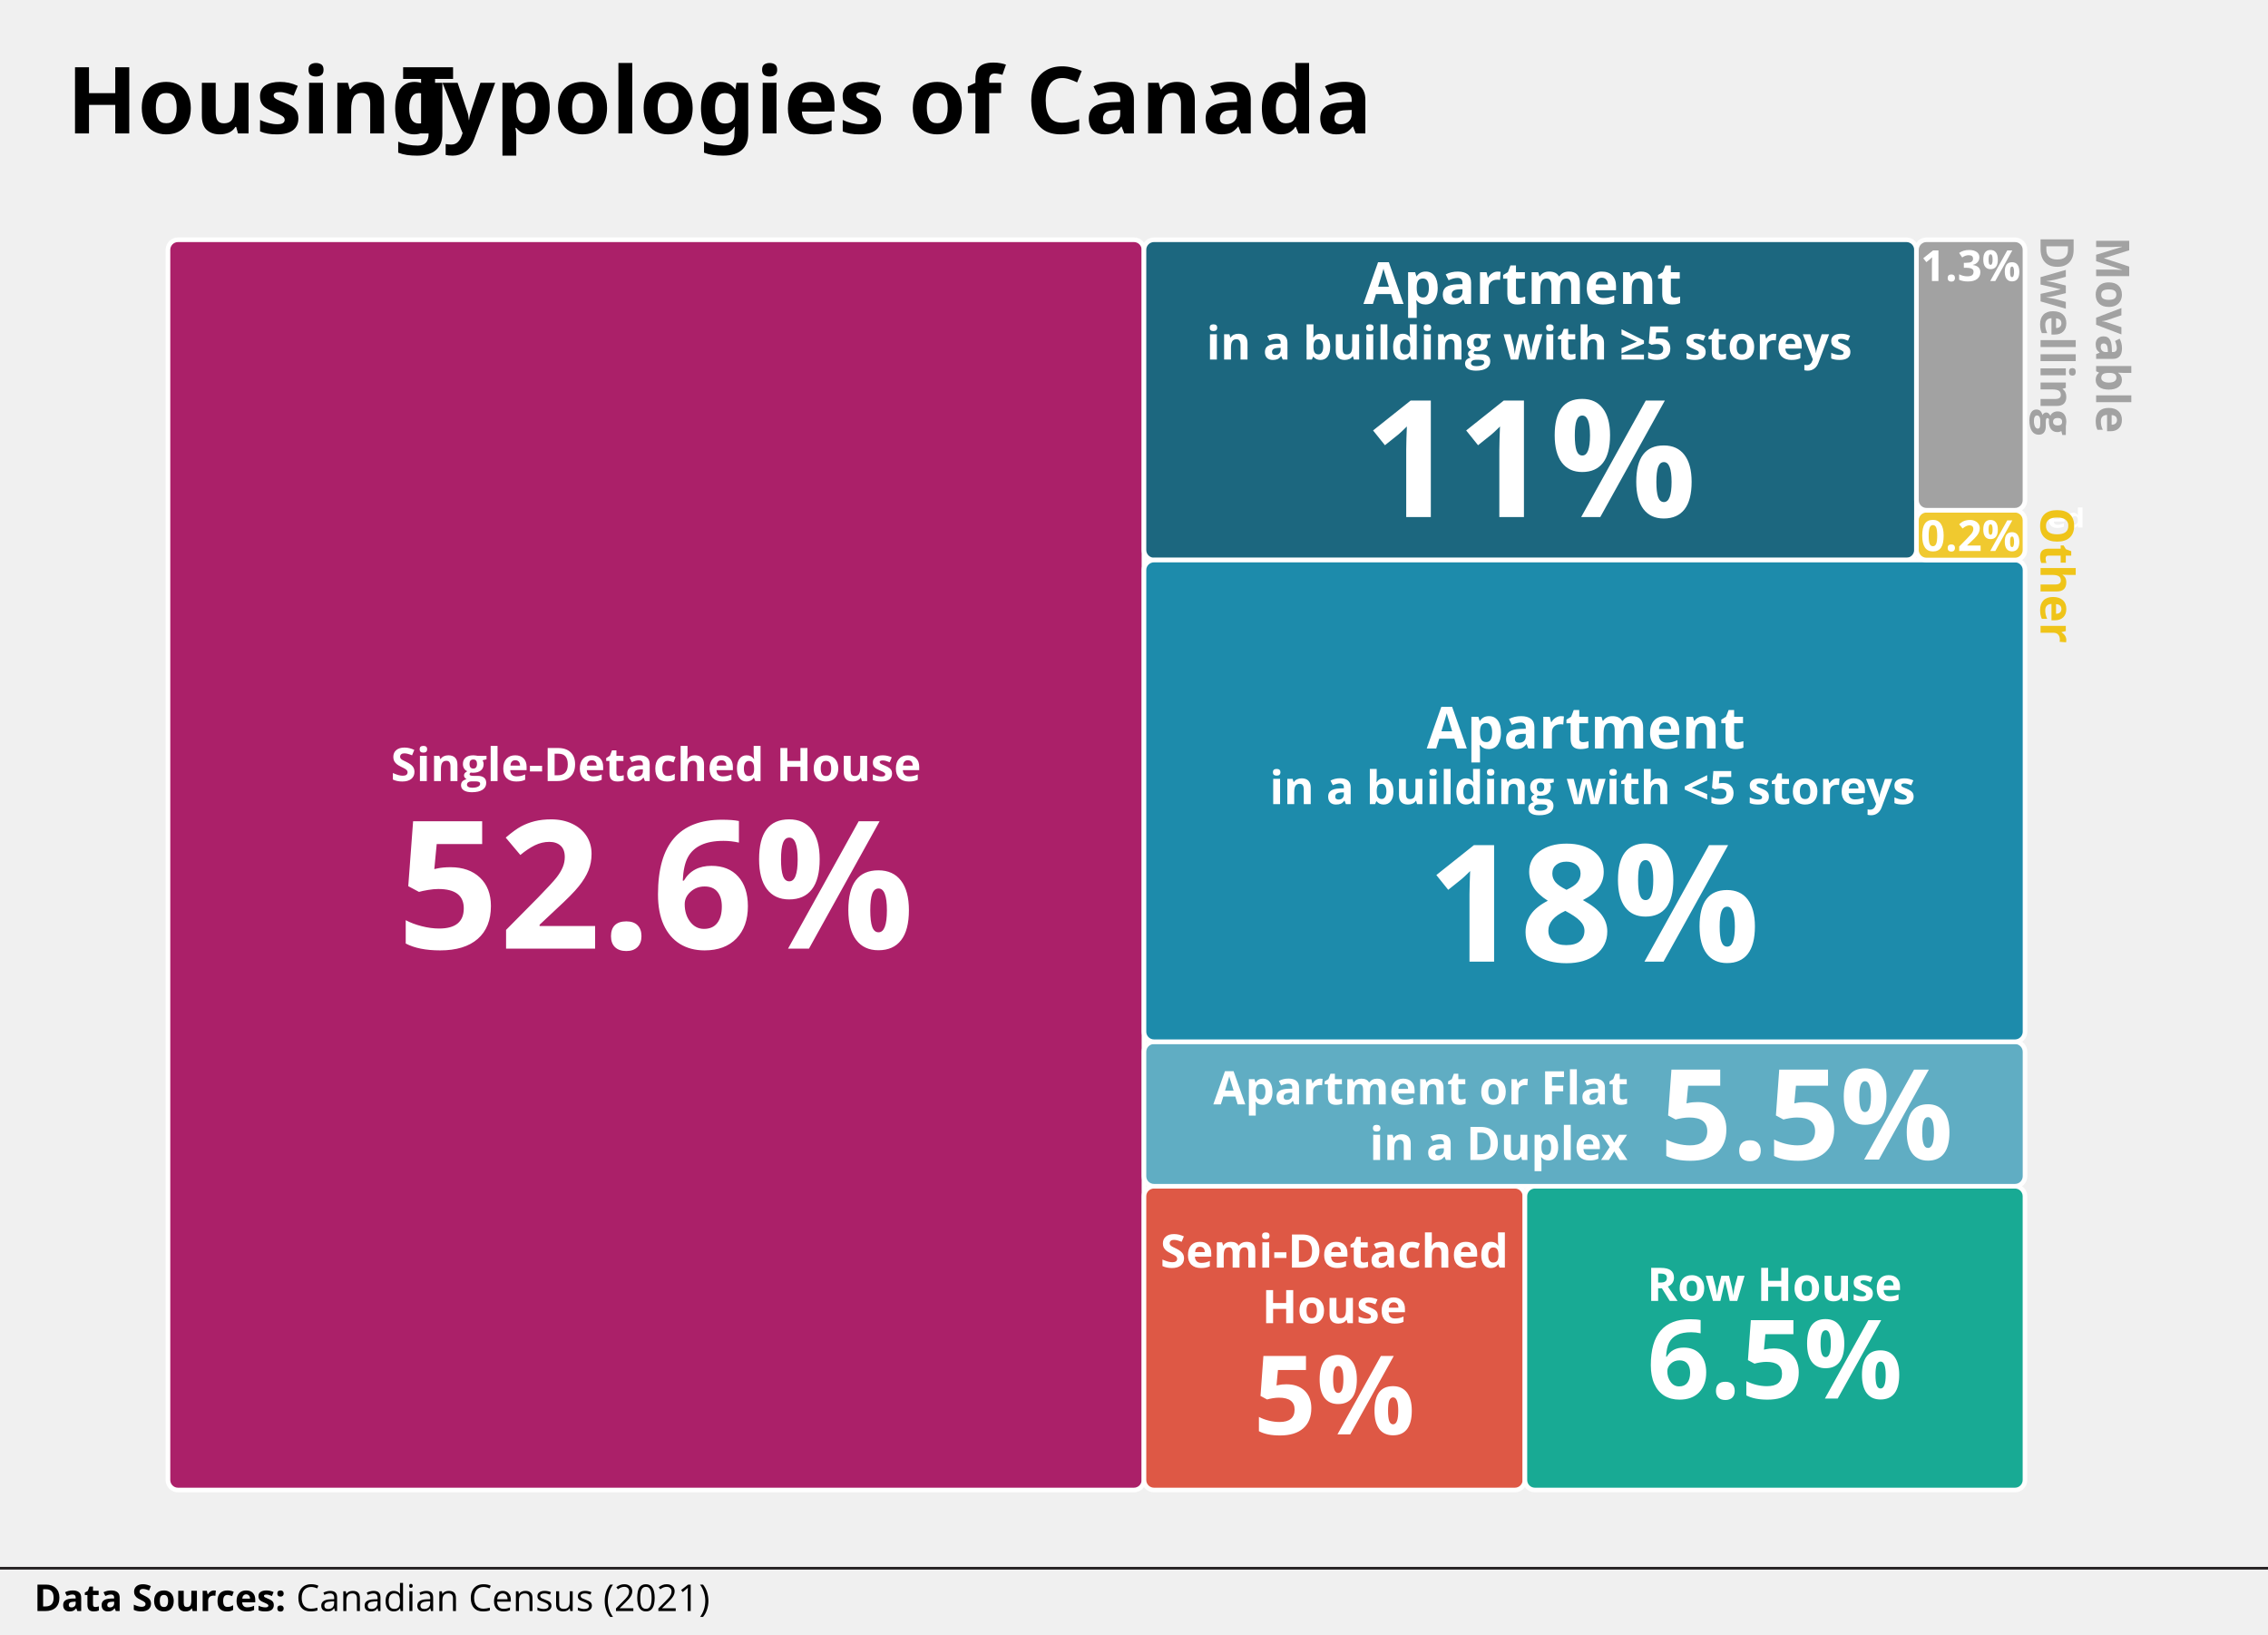
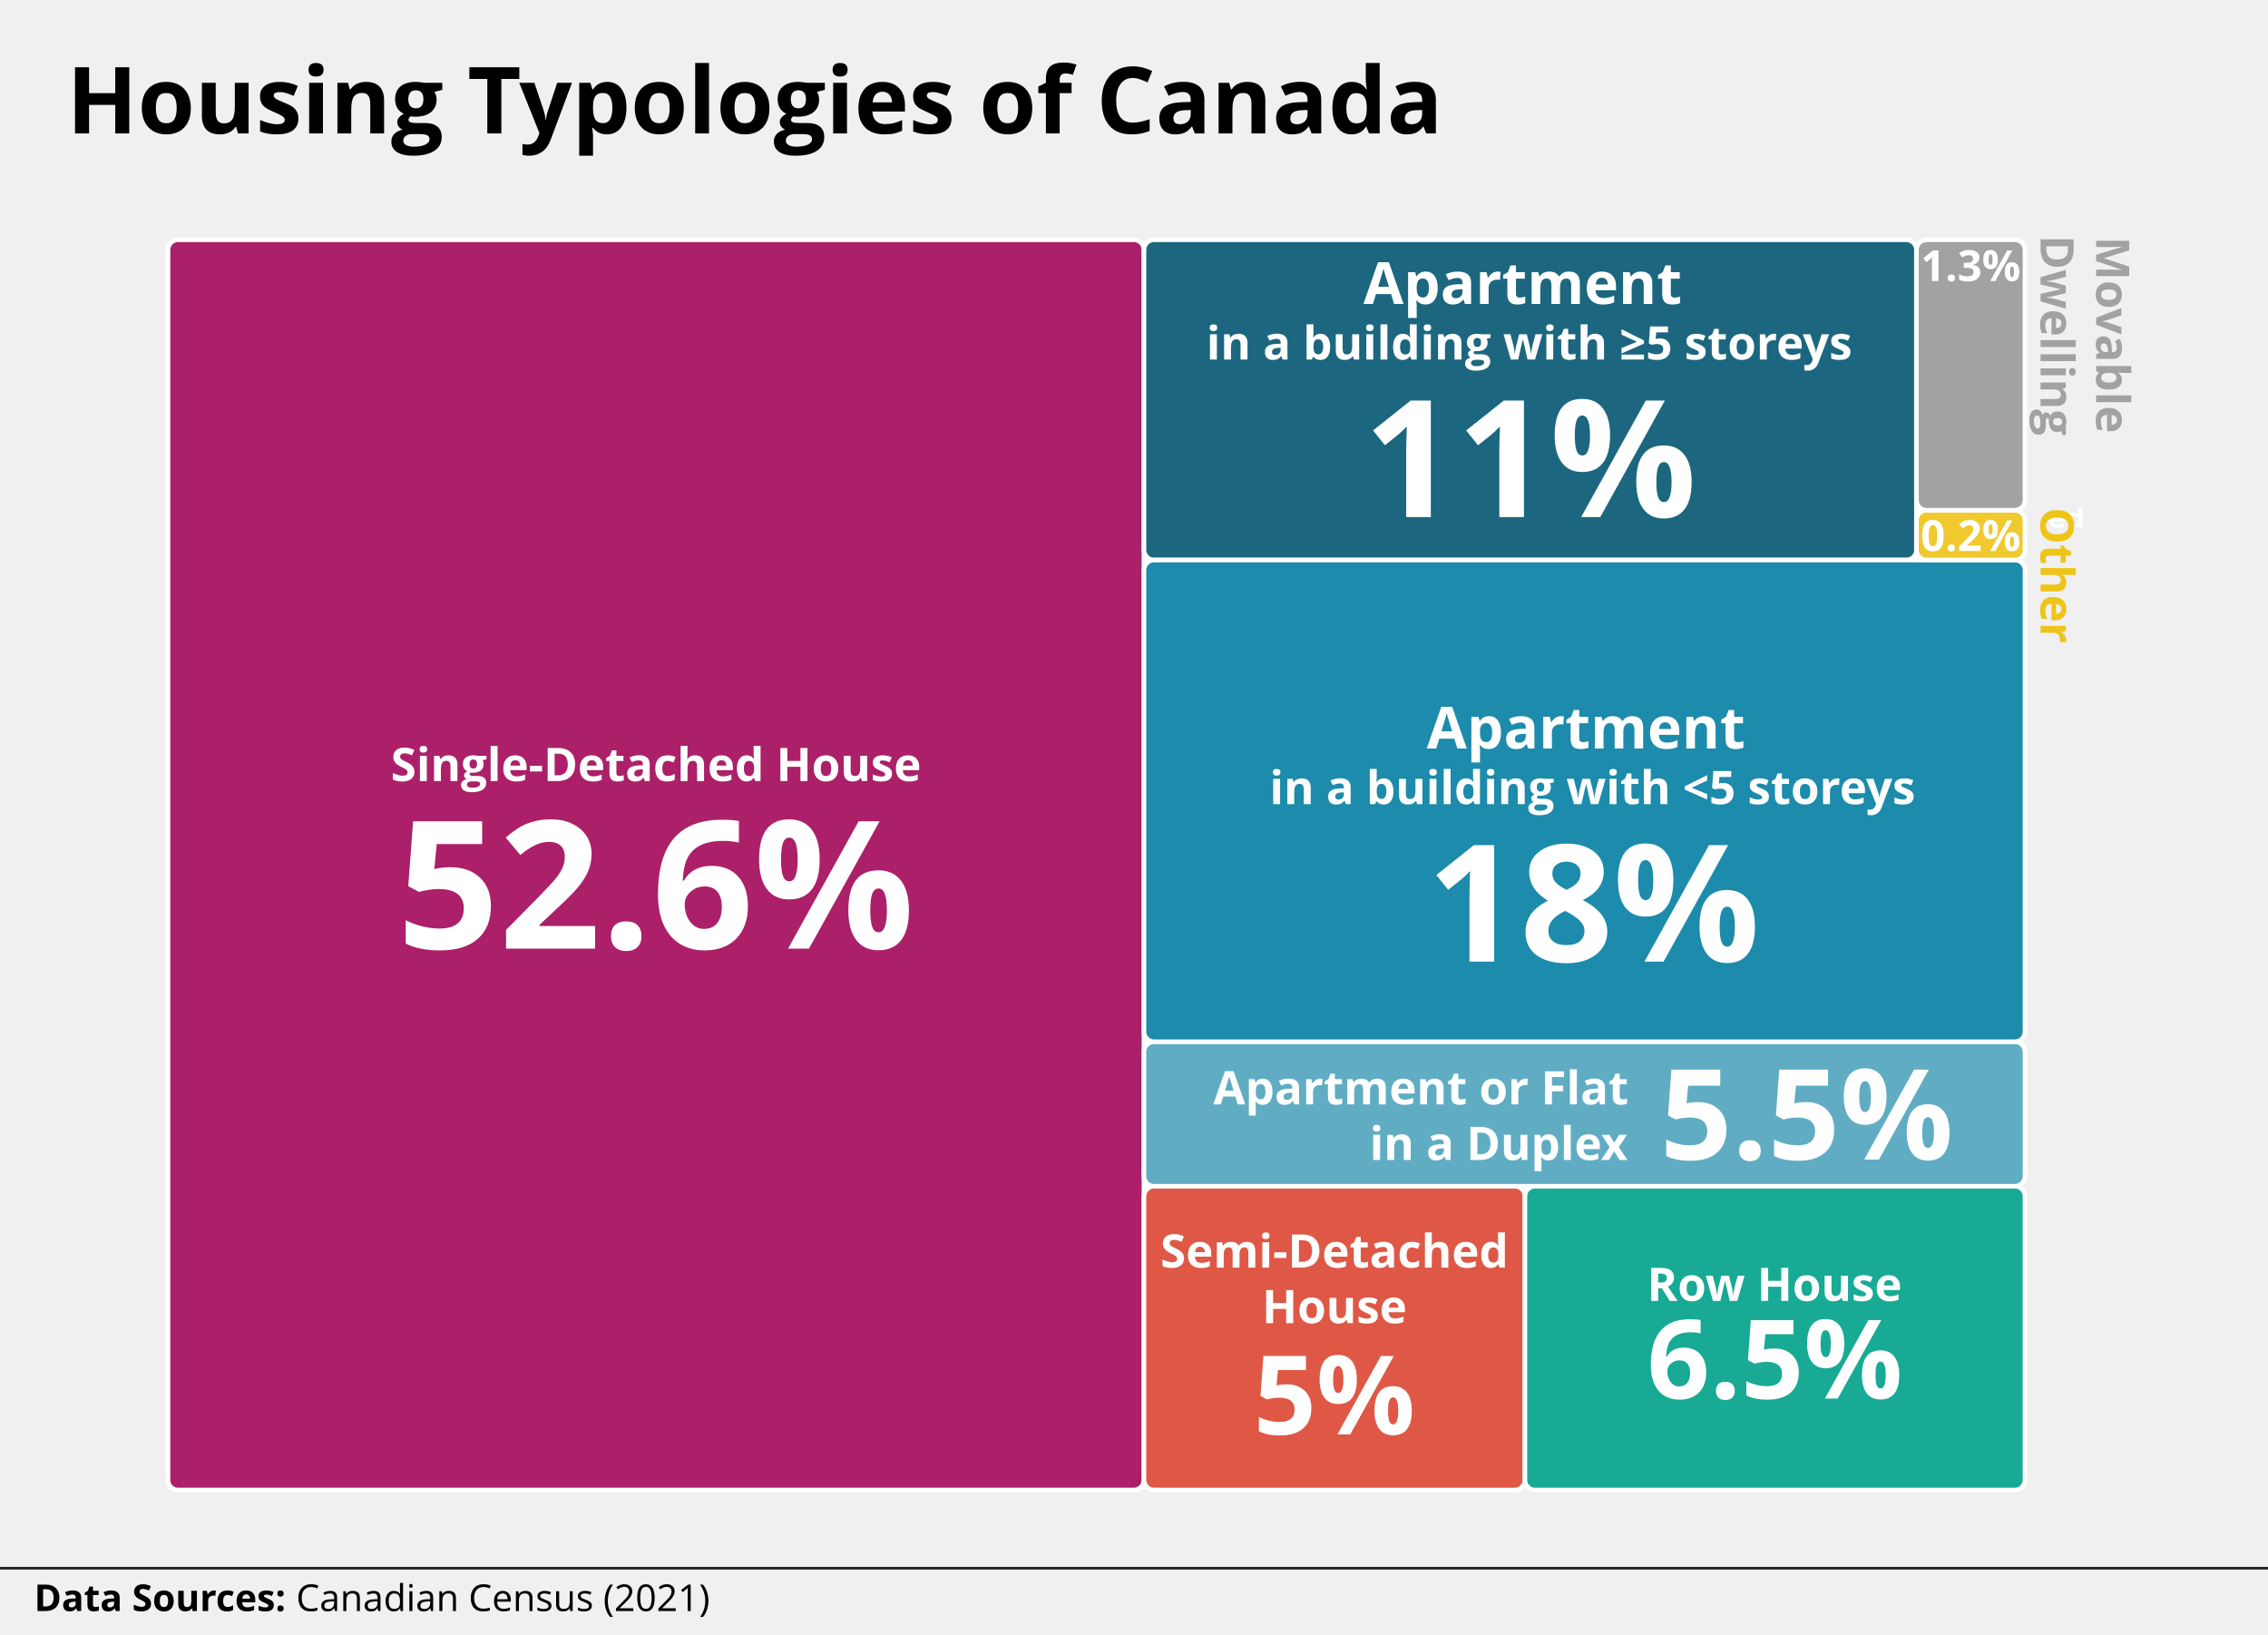
<svg xmlns="http://www.w3.org/2000/svg" viewBox="0 0 489.6 352.8">
  <g id="Layer_6" data-name="Layer 6">
    <path d="M38.42,321.61h206.37c1.19,0,2.16-.97,2.16-2.16V53.91c0-1.19-.97-2.16-2.16-2.16H38.42c-1.19,0-2.16.97-2.16,2.16v265.54c0,1.19.97,2.16,2.16,2.16Z" fill="#ab2069" isolation="isolate" stroke="#fff" stroke-miterlimit="10" />
    <path d="M249.11,120.88h162.44c1.19,0,2.16-.97,2.16-2.16V53.91c0-1.19-.97-2.16-2.16-2.16h-162.44c-1.19,0-2.16.97-2.16,2.16v64.81c0,1.19.97,2.16,2.16,2.16Z" fill="#045872" isolation="isolate" opacity=".9" stroke="#fff" stroke-miterlimit="10" />
    <path d="M249.11,321.61h77.92c1.19,0,2.16-.97,2.16-2.16v-61.25c0-1.19-.97-2.16-2.16-2.16h-77.92c-1.19,0-2.16.97-2.16,2.16v61.25c0,1.19.97,2.16,2.16,2.16Z" fill="#dc4732" isolation="isolate" opacity=".9" stroke="#fff" stroke-miterlimit="10" />
    <path d="M331.34,321.61h103.64c1.19,0,2.16-.97,2.16-2.16v-61.25c0-1.19-.97-2.16-2.16-2.16h-103.64c-1.19,0-2.16.97-2.16,2.16v61.25c0,1.19.97,2.16,2.16,2.16Z" fill="#00a28a" isolation="isolate" opacity=".9" stroke="#fff" stroke-miterlimit="10" />
    <path d="M249.11,256.04h185.88c1.19,0,2.16-.97,2.16-2.16v-26.87c0-1.19-.97-2.16-2.16-2.16h-185.88c-1.19,0-2.16.97-2.16,2.16v26.87c0,1.19.97,2.16,2.16,2.16Z" fill="#50a5be" isolation="isolate" opacity=".9" stroke="#fff" stroke-miterlimit="10" />
    <path d="M249.11,224.85h185.88c1.19,0,2.16-.97,2.16-2.16v-99.65c0-1.19-.97-2.16-2.16-2.16h-185.88c-1.19,0-2.16.97-2.16,2.16v99.65c0,1.19.97,2.16,2.16,2.16Z" fill="#067fa3" isolation="isolate" opacity=".9" stroke="#fff" stroke-miterlimit="10" />
    <path d="M415.87,120.88h19.11c1.19,0,2.16-.97,2.16-2.16v-6.43c0-1.19-.97-2.16-2.16-2.16h-19.11c-1.19,0-2.16.97-2.16,2.16v6.43c0,1.19.97,2.16,2.16,2.16Z" fill="#efc419" isolation="isolate" opacity=".9" stroke="#fff" stroke-miterlimit="10" />
    <path d="M415.87,110.13h19.11c1.19,0,2.16-.97,2.16-2.16v-54.06c0-1.19-.97-2.16-2.16-2.16h-19.11c-1.19,0-2.16.97-2.16,2.16v54.06c0,1.19.97,2.16,2.16,2.16Z" fill="#999" isolation="isolate" opacity=".9" stroke="#fff" stroke-miterlimit="10" />
  </g>
  <g id="Layer_1" data-name="Layer 1">
    <path id="DejaVuSans-Bold-65" d="M445.68,112.29v.28h-2.33c.02.23.11.41.25.53s.35.18.61.18c.21,0,.42-.03.64-.09.22-.06.45-.16.68-.28v.77c-.24.09-.47.16-.71.2-.24.05-.47.07-.71.07-.56,0-1-.14-1.32-.43-.31-.29-.47-.69-.47-1.21s.15-.91.46-1.2c.31-.29.73-.44,1.27-.44.49,0,.88.15,1.18.44.29.29.44.69.44,1.18ZM444.66,111.96c0-.19-.06-.34-.17-.46-.11-.12-.25-.17-.43-.17-.19,0-.35.05-.47.16s-.2.27-.23.47h1.29Z" fill="#fff" />
    <path id="DejaVuSans-Bold-64" d="M448.56,111.2v-1.67h1v4.33h-1v-.45c-.14.18-.29.32-.45.4-.17.09-.36.13-.57.13-.38,0-.7-.15-.95-.46-.25-.31-.37-.7-.37-1.18s.12-.87.37-1.18c.25-.31.56-.46.95-.46.21,0,.41.04.57.13s.32.22.46.4ZM447.9,113.22c.21,0,.38-.08.49-.23.11-.16.17-.38.17-.68s-.06-.52-.17-.68c-.11-.16-.28-.23-.49-.23s-.37.08-.49.23c-.11.16-.17.38-.17.68s.06.52.17.68c.11.16.27.23.49.23Z" fill="#fff" />
-     <text transform="translate(14.4 28.8)" font-family="TradeGothicLT-Bold, 'TradeGothic LT Bold'" font-size="20" font-weight="700">
-       <tspan x="0" y="0">Housing </tspan>
-       <tspan x="72.22" y="0" letter-spacing="-.06em">T</tspan>
-       <tspan x="81.12" y="0">ypologies of Canada</tspan>
+     <text transform="translate(14.4 28.8)" font-family="OpenSans-Bold, 'Open Sans'" font-size="20" font-weight="700">
+       <tspan x="0" y="0">Housing Typologies of Canada</tspan>
    </text>
    <text transform="translate(84.36 168.59)" fill="#fff" font-family="OpenSans-Bold, 'Open Sans'" font-size="10" font-weight="700">
      <tspan x="0" y="0">Single-Detached House</tspan>
    </text>
    <text transform="translate(294.33 65.6)" fill="#fff" font-family="OpenSans-Bold, 'Open Sans'" font-size="12.55" font-weight="700">
      <tspan x="0" y="0">Apartment </tspan>
    </text>
    <text transform="translate(452.5 51.07) rotate(90)" fill="#999" font-family="OpenSans-Bold, 'Open Sans'" font-size="10" font-weight="700" isolation="isolate" opacity=".9">
      <tspan x="0" y="0">Movable</tspan>
      <tspan x="-.31" y="12">Dwelling</tspan>
    </text>
    <text transform="translate(261.92 238.38)" fill="#fff" font-family="OpenSans-Bold, 'Open Sans'" font-size="10" font-weight="700">
      <tspan x="0" y="0">Apartment or Flat</tspan>
      <tspan x="33.74" y="12">in a Duplex</tspan>
    </text>
    <text transform="translate(250.49 273.6)" fill="#fff" font-family="OpenSans-Bold, 'Open Sans'" font-size="10" font-weight="700">
      <tspan x="0" y="0">Semi-Detached</tspan>
      <tspan x="21.93" y="12">House</tspan>
    </text>
    <text transform="translate(85.71 204.76)" fill="#fff" font-family="OpenSans-Bold, 'Open Sans'" font-size="38.53" font-weight="700">
      <tspan x="0" y="0">52.6%</tspan>
    </text>
    <text transform="translate(294.33 111.6)" fill="#fff" font-family="OpenSans-Bold, 'Open Sans'" font-size="35.22" font-weight="700">
      <tspan x="0" y="0">11%</tspan>
    </text>
    <text transform="translate(414.63 60.66)" fill="#fff" font-family="OpenSans-Bold, 'Open Sans'" font-size="9.27" font-weight="700">
      <tspan x="0" y="0">1.3%</tspan>
    </text>
    <text transform="translate(270.61 309.6)" fill="#fff" font-family="OpenSans-Bold, 'Open Sans'" font-size="23.71" font-weight="700">
      <tspan x="0" y="0">5%</tspan>
    </text>
    <text transform="translate(358.38 250.28)" fill="#fff" font-family="OpenSans-Bold, 'Open Sans'" font-size="27.19" font-weight="700">
      <tspan x="0" y="0">5.5%</tspan>
    </text>
    <text transform="translate(355.54 280.8)" fill="#fff" font-family="OpenSans-Bold, 'Open Sans'" font-size="10" font-weight="700">
      <tspan x="0" y="0">Row House</tspan>
    </text>
    <text transform="translate(355.54 301.87)" fill="#fff" font-family="OpenSans-Bold, 'Open Sans'" font-size="23.71" font-weight="700">
      <tspan x="0" y="0">6.5%</tspan>
    </text>
    <text transform="translate(440.5 109.53) rotate(90)" fill="#efc419" font-family="OpenSans-Bold, 'Open Sans'" font-size="10" font-weight="700">
      <tspan x="0" y="0">Other</tspan>
    </text>
    <text transform="translate(414.63 118.93)" fill="#fff" font-family="OpenSans-Bold, 'Open Sans'" font-size="9.27" font-weight="700">
      <tspan x="0" y="0">0.2%</tspan>
    </text>
    <text transform="translate(260.42 77.6)" fill="#fff" font-family="OpenSans-Bold, 'Open Sans'" font-size="10" font-weight="700">
      <tspan x="0" y="0">in a building with ≥5 storeys</tspan>
    </text>
    <text transform="translate(307.99 161.56)" fill="#fff" font-family="OpenSans-Bold, 'Open Sans'" font-size="12.55" font-weight="700">
      <tspan x="0" y="0">Apartment </tspan>
    </text>
    <text transform="translate(307.99 207.56)" fill="#fff" font-family="OpenSans-Bold, 'Open Sans'" font-size="35.22" font-weight="700">
      <tspan x="0" y="0">18%</tspan>
    </text>
    <text transform="translate(274.07 173.56)" fill="#fff" font-family="OpenSans-Bold, 'Open Sans'" font-size="10" font-weight="700">
      <tspan x="0" y="0">in a building with &lt;5 storeys</tspan>
    </text>
    <path id="path37" d="M0,338.49h489.6" fill="none" stroke="#231f20" stroke-miterlimit="3" stroke-width=".57" />
    <text transform="translate(7.37 347.74)" font-size="8">
      <tspan x="0" y="0" font-family="OpenSans-Bold, 'Open Sans'" font-weight="700">Data Sources:</tspan>
      <tspan x="54.48" y="0" xml:space="preserve" font-family="OpenSans, 'Open Sans'"> Canadian Census (2021)</tspan>
    </text>
  </g>
</svg>
